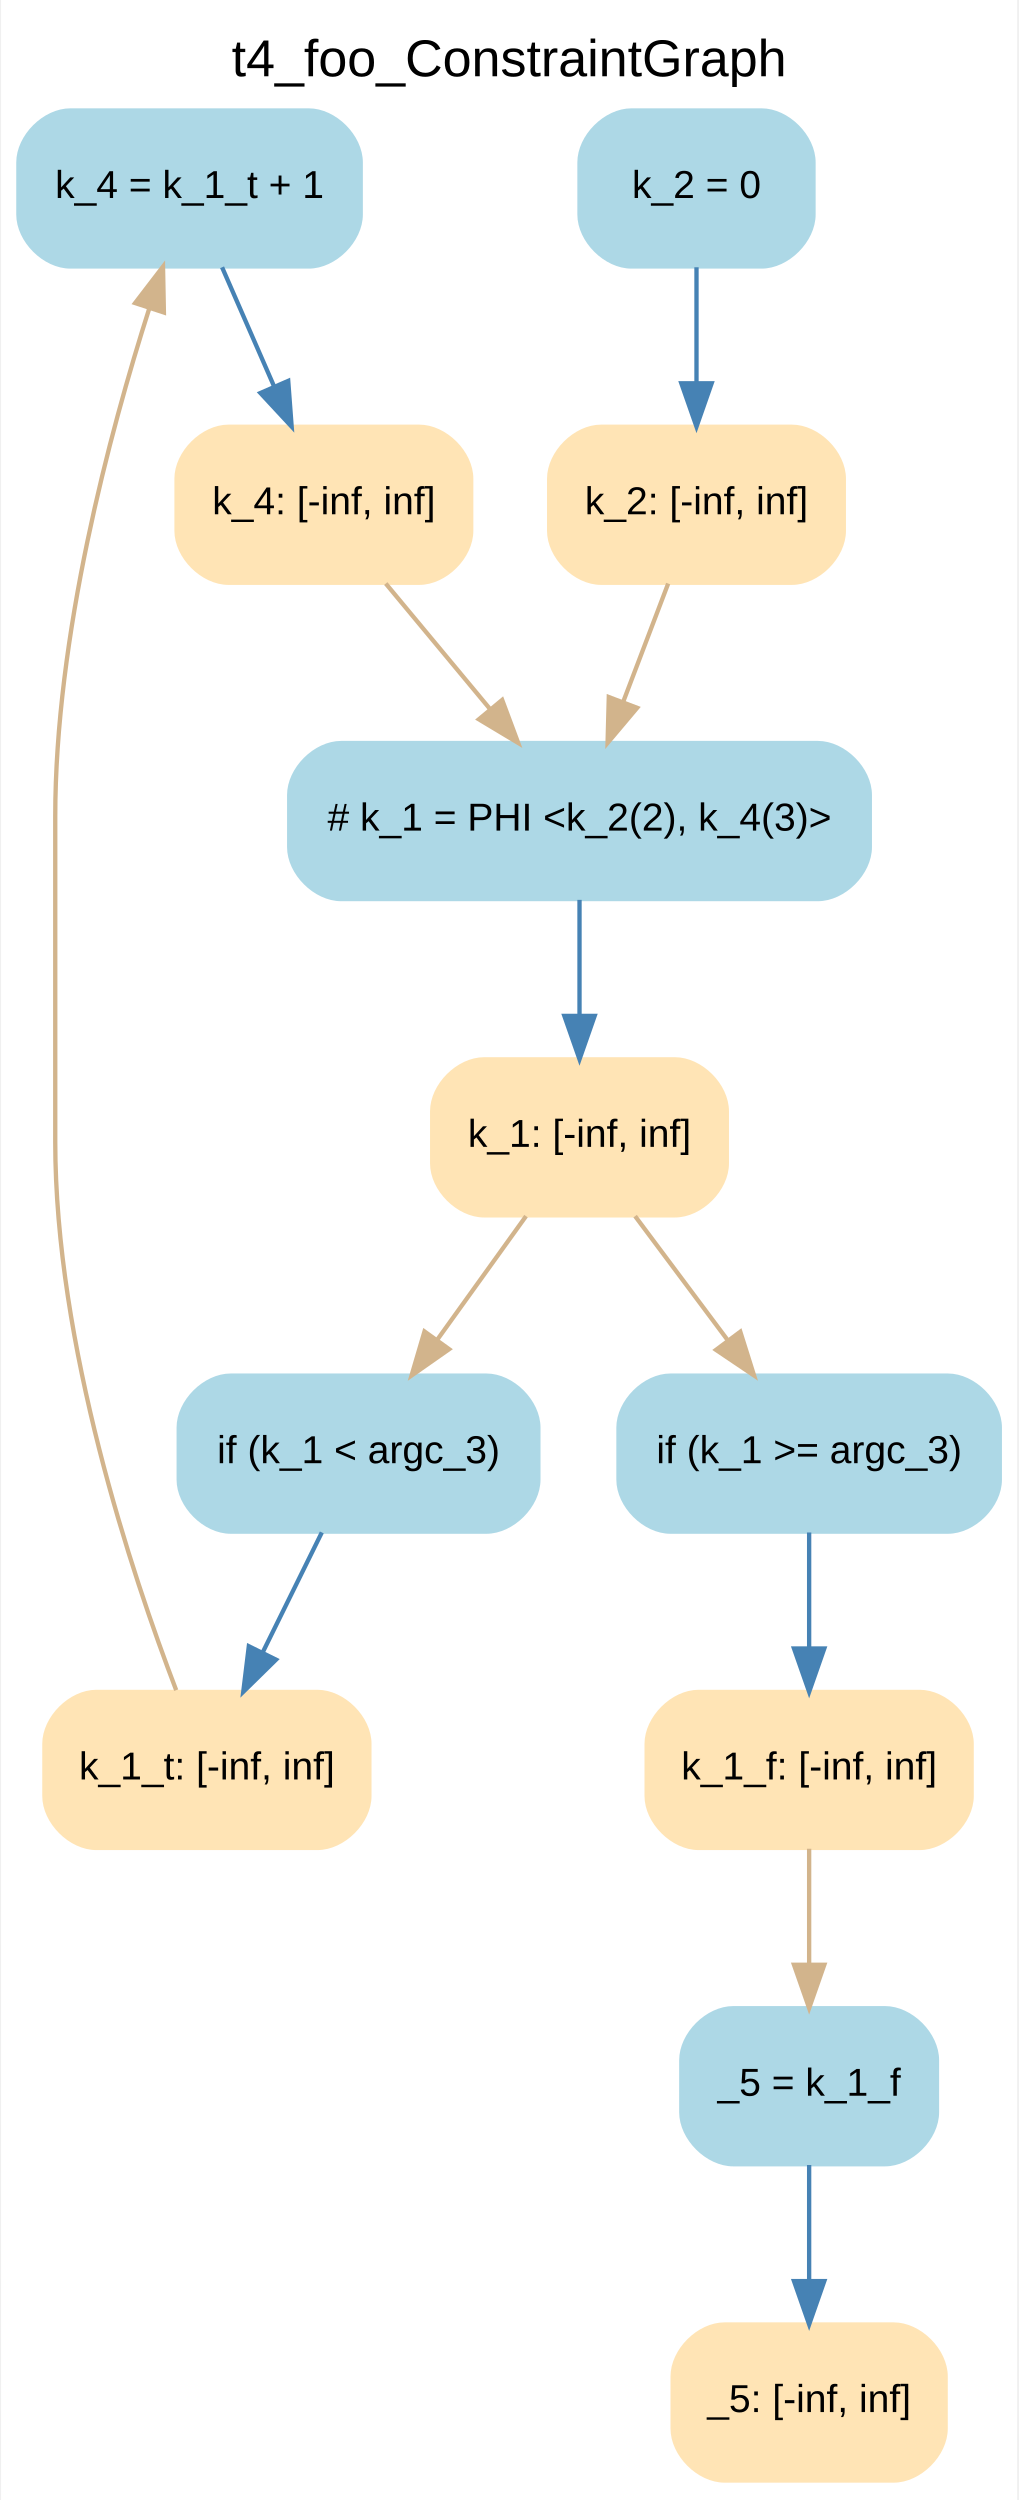
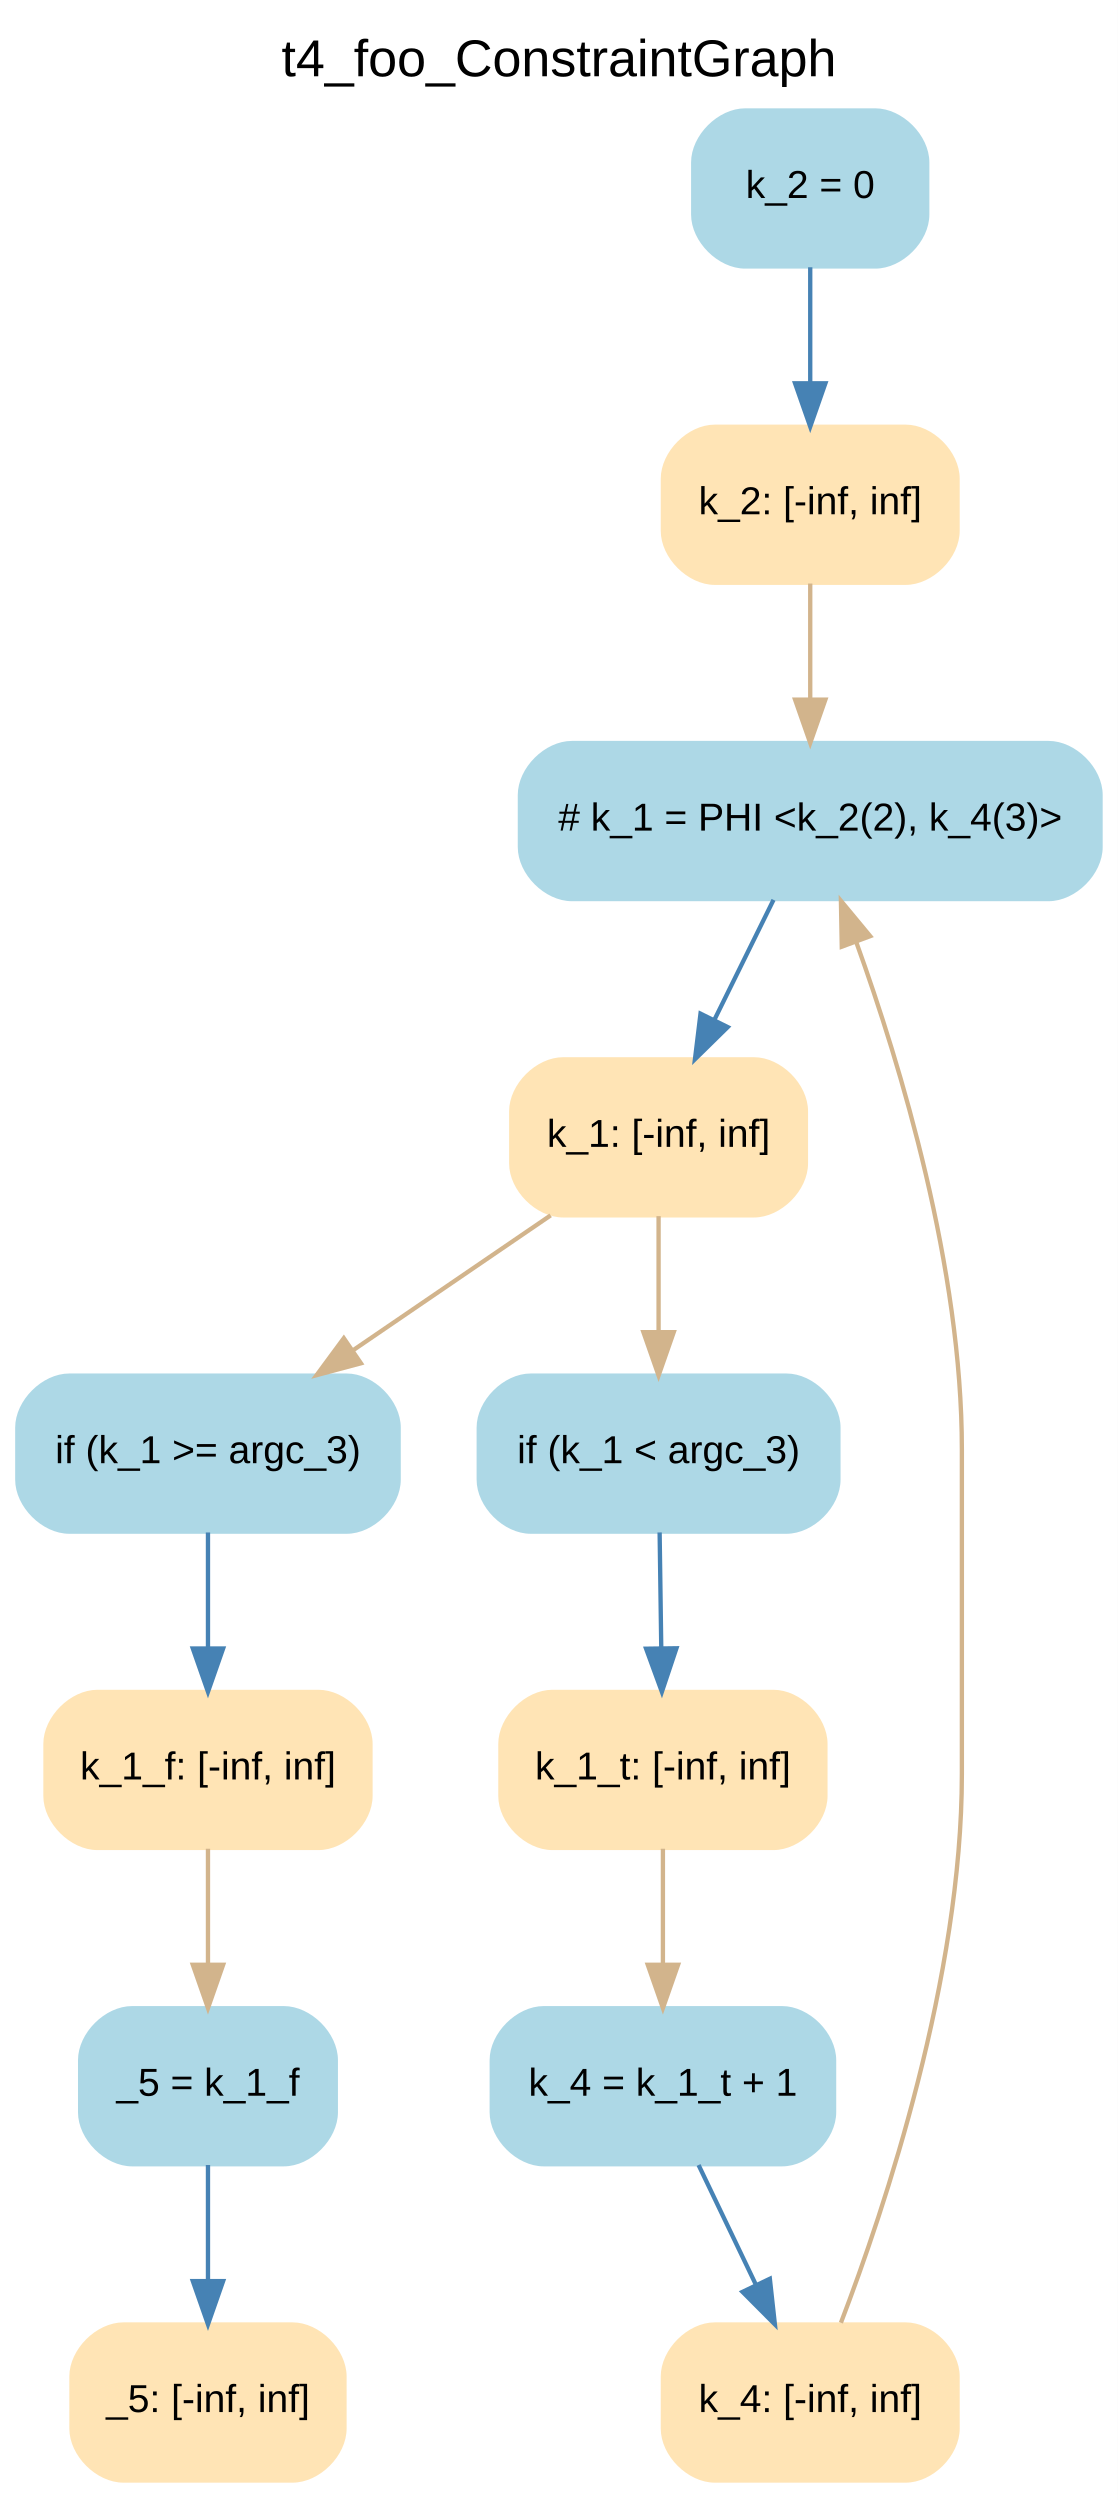
- <svg xmlns="http://www.w3.org/2000/svg" width="235pt" height="577pt" viewBox="0.00 0.00 234.50 577.00">
+ <svg xmlns="http://www.w3.org/2000/svg" width="258pt" height="577pt" viewBox="0.00 0.00 258.00 577.00">
  <g id="graph0" class="graph" transform="scale(1 1) rotate(0) translate(4 573)">
-     <polygon fill="white" stroke="none" points="-4,4 -4,-573 230.5,-573 230.5,4 -4,4" />
-     <text text-anchor="middle" x="113.25" y="-555.4" font-family="Arial" font-size="12.00">t4_foo_ConstraintGraph</text>
+     <polygon fill="white" stroke="none" points="-4,4 -4,-573 254,-573 254,4 -4,4" />
+     <text text-anchor="middle" x="125" y="-555.4" font-family="Arial" font-size="12.00">t4_foo_ConstraintGraph</text>
    <g id="node1" class="node">
-       <path fill="lightblue" stroke="lightblue" d="M12,-511.5C12,-511.5 67,-511.5 67,-511.5 73,-511.5 79,-517.5 79,-523.5 79,-523.5 79,-535.5 79,-535.5 79,-541.5 73,-547.5 67,-547.5 67,-547.5 12,-547.5 12,-547.5 6,-547.5 0,-541.5 0,-535.5 0,-535.5 0,-523.5 0,-523.5 0,-517.5 6,-511.5 12,-511.5" />
-       <text text-anchor="middle" x="39.5" y="-527.3" font-family="Arial" font-size="9.00">k_4 = k_1_t + 1</text>
+       <path fill="lightblue" stroke="lightblue" d="M128,-365.5C128,-365.5 238,-365.5 238,-365.5 244,-365.5 250,-371.5 250,-377.5 250,-377.5 250,-389.5 250,-389.5 250,-395.5 244,-401.5 238,-401.5 238,-401.5 128,-401.5 128,-401.5 122,-401.5 116,-395.5 116,-389.5 116,-389.5 116,-377.5 116,-377.5 116,-371.5 122,-365.5 128,-365.5" />
+       <text text-anchor="middle" x="183" y="-381.3" font-family="Arial" font-size="9.00"># k_1 = PHI &lt;k_2(2), k_4(3)&gt;</text>
    </g>
    <g id="node2" class="node">
-       <path fill="moccasin" stroke="moccasin" d="M48.5,-438.5C48.5,-438.5 92.5,-438.5 92.5,-438.5 98.5,-438.5 104.5,-444.5 104.5,-450.5 104.5,-450.5 104.5,-462.5 104.5,-462.5 104.5,-468.5 98.5,-474.5 92.5,-474.5 92.5,-474.5 48.5,-474.5 48.5,-474.5 42.5,-474.5 36.5,-468.5 36.5,-462.5 36.5,-462.5 36.5,-450.5 36.5,-450.5 36.5,-444.5 42.5,-438.5 48.5,-438.5" />
-       <text text-anchor="middle" x="70.5" y="-454.3" font-family="Arial" font-size="9.00">k_4: [-inf, inf]</text>
+       <path fill="moccasin" stroke="moccasin" d="M126,-292.5C126,-292.5 170,-292.5 170,-292.5 176,-292.5 182,-298.5 182,-304.5 182,-304.5 182,-316.5 182,-316.5 182,-322.5 176,-328.5 170,-328.5 170,-328.5 126,-328.5 126,-328.5 120,-328.5 114,-322.5 114,-316.5 114,-316.5 114,-304.5 114,-304.5 114,-298.5 120,-292.5 126,-292.5" />
+       <text text-anchor="middle" x="148" y="-308.3" font-family="Arial" font-size="9.00">k_1: [-inf, inf]</text>
    </g>
    <g id="edge1" class="edge">
-       <path fill="none" stroke="steelblue" d="M47.004,-511.313C50.584,-503.115 54.946,-493.123 58.936,-483.985" />
-       <polygon fill="steelblue" stroke="steelblue" points="62.271,-485.094 63.065,-474.529 55.856,-482.293 62.271,-485.094" />
+       <path fill="none" stroke="steelblue" d="M174.527,-365.313C170.443,-357.028 165.456,-346.91 160.912,-337.693" />
+       <polygon fill="steelblue" stroke="steelblue" points="163.955,-335.951 156.395,-328.529 157.677,-339.046 163.955,-335.951" />
+     </g>
+     <g id="node3" class="node">
+       <path fill="lightblue" stroke="lightblue" d="M12,-219.5C12,-219.5 76,-219.5 76,-219.5 82,-219.5 88,-225.5 88,-231.5 88,-231.5 88,-243.5 88,-243.5 88,-249.5 82,-255.5 76,-255.5 76,-255.5 12,-255.5 12,-255.5 6,-255.5 0,-249.5 0,-243.5 0,-243.5 0,-231.5 0,-231.5 0,-225.5 6,-219.5 12,-219.5" />
+       <text text-anchor="middle" x="44" y="-235.3" font-family="Arial" font-size="9.00">if (k_1 &gt;= argc_3)</text>
+     </g>
+     <g id="edge11" class="edge">
+       <path fill="none" stroke="tan" d="M123.089,-292.494C109.426,-283.166 92.3,-271.474 77.482,-261.358" />
+       <polygon fill="tan" stroke="tan" points="79.3,-258.361 69.068,-255.614 75.353,-264.143 79.3,-258.361" />
+     </g>
+     <g id="node11" class="node">
+       <path fill="lightblue" stroke="lightblue" d="M118.5,-219.5C118.5,-219.5 177.5,-219.5 177.5,-219.5 183.5,-219.5 189.5,-225.5 189.5,-231.5 189.5,-231.5 189.5,-243.5 189.5,-243.5 189.5,-249.5 183.5,-255.5 177.5,-255.5 177.5,-255.5 118.5,-255.5 118.5,-255.5 112.5,-255.5 106.5,-249.5 106.5,-243.5 106.5,-243.5 106.5,-231.5 106.5,-231.5 106.5,-225.5 112.5,-219.5 118.5,-219.5" />
+       <text text-anchor="middle" x="148" y="-235.3" font-family="Arial" font-size="9.00">if (k_1 &lt; argc_3)</text>
+     </g>
+     <g id="edge12" class="edge">
+       <path fill="none" stroke="tan" d="M148,-292.313C148,-284.289 148,-274.547 148,-265.569" />
+       <polygon fill="tan" stroke="tan" points="151.5,-265.529 148,-255.529 144.5,-265.529 151.5,-265.529" />
+     </g>
+     <g id="node4" class="node">
+       <path fill="moccasin" stroke="moccasin" d="M18.5,-146.5C18.5,-146.5 69.5,-146.5 69.5,-146.5 75.5,-146.5 81.5,-152.5 81.5,-158.5 81.5,-158.5 81.5,-170.5 81.5,-170.5 81.5,-176.5 75.5,-182.5 69.5,-182.5 69.5,-182.5 18.5,-182.5 18.5,-182.5 12.5,-182.5 6.5,-176.5 6.5,-170.5 6.5,-170.5 6.5,-158.5 6.5,-158.5 6.5,-152.5 12.5,-146.5 18.5,-146.5" />
+       <text text-anchor="middle" x="44" y="-162.3" font-family="Arial" font-size="9.00">k_1_f: [-inf, inf]</text>
+     </g>
+     <g id="edge2" class="edge">
+       <path fill="none" stroke="steelblue" d="M44,-219.313C44,-211.289 44,-201.547 44,-192.569" />
+       <polygon fill="steelblue" stroke="steelblue" points="47.5,-192.529 44,-182.529 40.5,-192.529 47.5,-192.529" />
+     </g>
+     <g id="node9" class="node">
+       <path fill="lightblue" stroke="lightblue" d="M26.5,-73.5C26.5,-73.5 61.5,-73.5 61.5,-73.5 67.5,-73.5 73.5,-79.5 73.5,-85.5 73.5,-85.5 73.5,-97.5 73.5,-97.5 73.5,-103.5 67.5,-109.5 61.5,-109.5 61.5,-109.5 26.5,-109.5 26.5,-109.5 20.5,-109.5 14.5,-103.5 14.5,-97.5 14.5,-97.5 14.5,-85.5 14.5,-85.5 14.5,-79.5 20.5,-73.5 26.5,-73.5" />
+       <text text-anchor="middle" x="44" y="-89.3" font-family="Arial" font-size="9.00">_5 = k_1_f</text>
+     </g>
+     <g id="edge10" class="edge">
+       <path fill="none" stroke="tan" d="M44,-146.313C44,-138.289 44,-128.547 44,-119.569" />
+       <polygon fill="tan" stroke="tan" points="47.5,-119.529 44,-109.529 40.5,-119.529 47.5,-119.529" />
    </g>
    <g id="node5" class="node">
-       <path fill="lightblue" stroke="lightblue" d="M74.5,-365.5C74.5,-365.5 184.5,-365.5 184.5,-365.5 190.5,-365.5 196.5,-371.5 196.5,-377.5 196.5,-377.5 196.5,-389.5 196.5,-389.5 196.5,-395.5 190.5,-401.5 184.5,-401.5 184.5,-401.5 74.5,-401.5 74.5,-401.5 68.5,-401.5 62.5,-395.5 62.5,-389.5 62.5,-389.5 62.5,-377.5 62.5,-377.5 62.5,-371.5 68.5,-365.5 74.5,-365.5" />
-       <text text-anchor="middle" x="129.5" y="-381.3" font-family="Arial" font-size="9.00"># k_1 = PHI &lt;k_2(2), k_4(3)&gt;</text>
-     </g>
-     <g id="edge12" class="edge">
-       <path fill="none" stroke="tan" d="M84.782,-438.313C92.029,-429.592 100.964,-418.84 108.936,-409.246" />
-       <polygon fill="tan" stroke="tan" points="111.65,-411.457 115.349,-401.529 106.266,-406.983 111.65,-411.457" />
-     </g>
-     <g id="node3" class="node">
-       <path fill="lightblue" stroke="lightblue" d="M165,-73.5C165,-73.5 200,-73.5 200,-73.5 206,-73.5 212,-79.5 212,-85.5 212,-85.5 212,-97.5 212,-97.5 212,-103.5 206,-109.5 200,-109.5 200,-109.5 165,-109.5 165,-109.5 159,-109.5 153,-103.5 153,-97.5 153,-97.5 153,-85.5 153,-85.5 153,-79.5 159,-73.5 165,-73.5" />
-       <text text-anchor="middle" x="182.5" y="-89.3" font-family="Arial" font-size="9.00">_5 = k_1_f</text>
-     </g>
-     <g id="node4" class="node">
-       <path fill="moccasin" stroke="moccasin" d="M163,-0.5C163,-0.5 202,-0.5 202,-0.5 208,-0.5 214,-6.5 214,-12.5 214,-12.5 214,-24.5 214,-24.5 214,-30.5 208,-36.5 202,-36.5 202,-36.5 163,-36.5 163,-36.5 157,-36.5 151,-30.5 151,-24.5 151,-24.5 151,-12.5 151,-12.5 151,-6.5 157,-0.5 163,-0.5" />
-       <text text-anchor="middle" x="182.5" y="-16.3" font-family="Arial" font-size="9.00">_5: [-inf, inf]</text>
-     </g>
-     <g id="edge2" class="edge">
-       <path fill="none" stroke="steelblue" d="M182.5,-73.313C182.5,-65.29 182.5,-55.547 182.5,-46.569" />
-       <polygon fill="steelblue" stroke="steelblue" points="186,-46.529 182.5,-36.529 179,-46.529 186,-46.529" />
+       <path fill="lightblue" stroke="lightblue" d="M168,-511.5C168,-511.5 198,-511.5 198,-511.5 204,-511.5 210,-517.5 210,-523.5 210,-523.5 210,-535.5 210,-535.5 210,-541.5 204,-547.5 198,-547.5 198,-547.5 168,-547.5 168,-547.5 162,-547.5 156,-541.5 156,-535.5 156,-535.5 156,-523.5 156,-523.5 156,-517.5 162,-511.5 168,-511.5" />
+       <text text-anchor="middle" x="183" y="-527.3" font-family="Arial" font-size="9.00">k_2 = 0</text>
    </g>
    <g id="node6" class="node">
-       <path fill="moccasin" stroke="moccasin" d="M107.5,-292.5C107.5,-292.5 151.5,-292.5 151.5,-292.5 157.5,-292.5 163.5,-298.5 163.5,-304.5 163.5,-304.5 163.5,-316.5 163.5,-316.5 163.5,-322.5 157.5,-328.5 151.5,-328.5 151.5,-328.5 107.5,-328.5 107.5,-328.5 101.5,-328.5 95.5,-322.5 95.5,-316.5 95.5,-316.5 95.5,-304.5 95.5,-304.5 95.5,-298.5 101.5,-292.5 107.5,-292.5" />
-       <text text-anchor="middle" x="129.5" y="-308.3" font-family="Arial" font-size="9.00">k_1: [-inf, inf]</text>
+       <path fill="moccasin" stroke="moccasin" d="M161,-438.5C161,-438.5 205,-438.5 205,-438.5 211,-438.5 217,-444.5 217,-450.5 217,-450.5 217,-462.5 217,-462.5 217,-468.5 211,-474.5 205,-474.5 205,-474.5 161,-474.5 161,-474.5 155,-474.5 149,-468.5 149,-462.5 149,-462.5 149,-450.5 149,-450.5 149,-444.5 155,-438.5 161,-438.5" />
+       <text text-anchor="middle" x="183" y="-454.3" font-family="Arial" font-size="9.00">k_2: [-inf, inf]</text>
    </g>
    <g id="edge3" class="edge">
-       <path fill="none" stroke="steelblue" d="M129.5,-365.313C129.5,-357.289 129.5,-347.547 129.5,-338.569" />
-       <polygon fill="steelblue" stroke="steelblue" points="133,-338.529 129.5,-328.529 126,-338.529 133,-338.529" />
+       <path fill="none" stroke="steelblue" d="M183,-511.313C183,-503.289 183,-493.547 183,-484.569" />
+       <polygon fill="steelblue" stroke="steelblue" points="186.5,-484.529 183,-474.529 179.5,-484.529 186.5,-484.529" />
+     </g>
+     <g id="edge7" class="edge">
+       <path fill="none" stroke="tan" d="M183,-438.313C183,-430.289 183,-420.547 183,-411.569" />
+       <polygon fill="tan" stroke="tan" points="186.5,-411.529 183,-401.529 179.5,-411.529 186.5,-411.529" />
    </g>
    <g id="node7" class="node">
-       <path fill="lightblue" stroke="lightblue" d="M49,-219.5C49,-219.5 108,-219.5 108,-219.5 114,-219.5 120,-225.5 120,-231.5 120,-231.5 120,-243.5 120,-243.5 120,-249.5 114,-255.5 108,-255.5 108,-255.5 49,-255.5 49,-255.5 43,-255.5 37,-249.5 37,-243.5 37,-243.5 37,-231.5 37,-231.5 37,-225.5 43,-219.5 49,-219.5" />
-       <text text-anchor="middle" x="78.5" y="-235.3" font-family="Arial" font-size="9.00">if (k_1 &lt; argc_3)</text>
-     </g>
-     <g id="edge10" class="edge">
-       <path fill="none" stroke="tan" d="M117.154,-292.313C111.015,-283.766 103.475,-273.269 96.69,-263.823" />
-       <polygon fill="tan" stroke="tan" points="99.409,-261.609 90.732,-255.529 93.723,-265.693 99.409,-261.609" />
-     </g>
-     <g id="node9" class="node">
-       <path fill="lightblue" stroke="lightblue" d="M150.5,-219.5C150.5,-219.5 214.5,-219.5 214.5,-219.5 220.5,-219.5 226.5,-225.5 226.5,-231.5 226.5,-231.5 226.5,-243.5 226.5,-243.5 226.5,-249.5 220.5,-255.5 214.5,-255.5 214.5,-255.5 150.5,-255.5 150.5,-255.5 144.5,-255.5 138.5,-249.5 138.5,-243.5 138.5,-243.5 138.5,-231.5 138.5,-231.5 138.5,-225.5 144.5,-219.5 150.5,-219.5" />
-       <text text-anchor="middle" x="182.5" y="-235.3" font-family="Arial" font-size="9.00">if (k_1 &gt;= argc_3)</text>
-     </g>
-     <g id="edge11" class="edge">
-       <path fill="none" stroke="tan" d="M142.33,-292.313C148.71,-283.766 156.545,-273.269 163.597,-263.823" />
-       <polygon fill="tan" stroke="tan" points="166.611,-265.636 169.788,-255.529 161.002,-261.449 166.611,-265.636" />
+       <path fill="lightblue" stroke="lightblue" d="M121.5,-73.5C121.5,-73.5 176.5,-73.5 176.5,-73.5 182.5,-73.5 188.5,-79.5 188.5,-85.5 188.5,-85.5 188.5,-97.5 188.5,-97.5 188.5,-103.5 182.5,-109.5 176.5,-109.5 176.5,-109.5 121.5,-109.5 121.5,-109.5 115.5,-109.5 109.5,-103.5 109.5,-97.5 109.5,-97.5 109.5,-85.5 109.5,-85.5 109.5,-79.5 115.5,-73.5 121.5,-73.5" />
+       <text text-anchor="middle" x="149" y="-89.3" font-family="Arial" font-size="9.00">k_4 = k_1_t + 1</text>
    </g>
    <g id="node8" class="node">
-       <path fill="moccasin" stroke="moccasin" d="M18,-146.5C18,-146.5 69,-146.5 69,-146.5 75,-146.5 81,-152.5 81,-158.5 81,-158.5 81,-170.5 81,-170.5 81,-176.5 75,-182.5 69,-182.5 69,-182.5 18,-182.5 18,-182.5 12,-182.5 6,-176.5 6,-170.5 6,-170.5 6,-158.5 6,-158.5 6,-152.5 12,-146.5 18,-146.5" />
-       <text text-anchor="middle" x="43.5" y="-162.3" font-family="Arial" font-size="9.00">k_1_t: [-inf, inf]</text>
+       <path fill="moccasin" stroke="moccasin" d="M161,-0.5C161,-0.5 205,-0.5 205,-0.5 211,-0.5 217,-6.5 217,-12.5 217,-12.5 217,-24.5 217,-24.5 217,-30.5 211,-36.5 205,-36.5 205,-36.5 161,-36.5 161,-36.5 155,-36.5 149,-30.5 149,-24.5 149,-24.5 149,-12.5 149,-12.5 149,-6.5 155,-0.5 161,-0.5" />
+       <text text-anchor="middle" x="183" y="-16.3" font-family="Arial" font-size="9.00">k_4: [-inf, inf]</text>
    </g>
    <g id="edge4" class="edge">
-       <path fill="none" stroke="steelblue" d="M70.028,-219.313C65.943,-211.028 60.956,-200.91 56.412,-191.693" />
-       <polygon fill="steelblue" stroke="steelblue" points="59.455,-189.951 51.895,-182.529 53.177,-193.046 59.455,-189.951" />
+       <path fill="none" stroke="steelblue" d="M157.23,-73.313C161.198,-65.028 166.043,-54.91 170.457,-45.693" />
+       <polygon fill="steelblue" stroke="steelblue" points="173.683,-47.06 174.845,-36.529 167.37,-44.036 173.683,-47.06" />
+     </g>
+     <g id="edge9" class="edge">
+       <path fill="none" stroke="tan" d="M190.083,-36.903C200.31,-63.647 218,-116.675 218,-163.5 218,-238.5 218,-238.5 218,-238.5 218,-280.203 203.968,-326.827 193.673,-355.421" />
+       <polygon fill="tan" stroke="tan" points="190.28,-354.504 190.083,-365.097 196.843,-356.939 190.28,-354.504" />
+     </g>
+     <g id="node10" class="node">
+       <path fill="moccasin" stroke="moccasin" d="M24.5,-0.5C24.5,-0.5 63.5,-0.5 63.5,-0.5 69.5,-0.5 75.5,-6.5 75.5,-12.5 75.5,-12.5 75.5,-24.5 75.5,-24.5 75.5,-30.5 69.5,-36.5 63.5,-36.5 63.5,-36.5 24.5,-36.5 24.5,-36.5 18.5,-36.5 12.5,-30.5 12.5,-24.5 12.5,-24.5 12.5,-12.5 12.5,-12.5 12.5,-6.5 18.5,-0.5 24.5,-0.5" />
+       <text text-anchor="middle" x="44" y="-16.3" font-family="Arial" font-size="9.00">_5: [-inf, inf]</text>
+     </g>
+     <g id="edge5" class="edge">
+       <path fill="none" stroke="steelblue" d="M44,-73.313C44,-65.29 44,-55.547 44,-46.569" />
+       <polygon fill="steelblue" stroke="steelblue" points="47.5,-46.529 44,-36.529 40.5,-46.529 47.5,-46.529" />
+     </g>
+     <g id="node12" class="node">
+       <path fill="moccasin" stroke="moccasin" d="M123.5,-146.5C123.5,-146.5 174.5,-146.5 174.5,-146.5 180.5,-146.5 186.5,-152.5 186.5,-158.5 186.5,-158.5 186.5,-170.5 186.5,-170.5 186.5,-176.5 180.5,-182.5 174.5,-182.5 174.5,-182.5 123.5,-182.5 123.5,-182.5 117.5,-182.5 111.5,-176.5 111.5,-170.5 111.5,-170.5 111.5,-158.5 111.5,-158.5 111.5,-152.5 117.5,-146.5 123.5,-146.5" />
+       <text text-anchor="middle" x="149" y="-162.3" font-family="Arial" font-size="9.00">k_1_t: [-inf, inf]</text>
+     </g>
+     <g id="edge6" class="edge">
+       <path fill="none" stroke="steelblue" d="M148.242,-219.313C148.355,-211.289 148.492,-201.547 148.619,-192.569" />
+       <polygon fill="steelblue" stroke="steelblue" points="152.119,-192.577 148.76,-182.529 145.12,-192.479 152.119,-192.577" />
    </g>
    <g id="edge8" class="edge">
-       <path fill="none" stroke="tan" d="M36.417,-182.903C26.19,-209.647 8.5,-262.675 8.5,-309.5 8.5,-384.5 8.5,-384.5 8.5,-384.5 8.5,-426.18 21.065,-473.156 30.196,-501.79" />
-       <polygon fill="tan" stroke="tan" points="26.929,-503.058 33.375,-511.466 33.579,-500.873 26.929,-503.058" />
-     </g>
-     <g id="node10" class="node">
-       <path fill="moccasin" stroke="moccasin" d="M157,-146.5C157,-146.5 208,-146.5 208,-146.5 214,-146.5 220,-152.5 220,-158.5 220,-158.5 220,-170.5 220,-170.5 220,-176.5 214,-182.5 208,-182.5 208,-182.5 157,-182.5 157,-182.5 151,-182.5 145,-176.5 145,-170.5 145,-170.5 145,-158.5 145,-158.5 145,-152.5 151,-146.5 157,-146.5" />
-       <text text-anchor="middle" x="182.5" y="-162.3" font-family="Arial" font-size="9.00">k_1_f: [-inf, inf]</text>
-     </g>
-     <g id="edge5" class="edge">
-       <path fill="none" stroke="steelblue" d="M182.5,-219.313C182.5,-211.289 182.5,-201.547 182.5,-192.569" />
-       <polygon fill="steelblue" stroke="steelblue" points="186,-192.529 182.5,-182.529 179,-192.529 186,-192.529" />
-     </g>
-     <g id="edge7" class="edge">
-       <path fill="none" stroke="tan" d="M182.5,-146.313C182.5,-138.289 182.5,-128.547 182.5,-119.569" />
-       <polygon fill="tan" stroke="tan" points="186,-119.529 182.5,-109.529 179,-119.529 186,-119.529" />
-     </g>
-     <g id="node11" class="node">
-       <path fill="lightblue" stroke="lightblue" d="M141.5,-511.5C141.5,-511.5 171.5,-511.5 171.5,-511.5 177.5,-511.5 183.5,-517.5 183.5,-523.5 183.5,-523.5 183.5,-535.5 183.5,-535.5 183.5,-541.5 177.5,-547.5 171.5,-547.5 171.5,-547.5 141.5,-547.5 141.5,-547.5 135.5,-547.5 129.5,-541.5 129.5,-535.5 129.5,-535.5 129.5,-523.5 129.5,-523.5 129.5,-517.5 135.5,-511.5 141.5,-511.5" />
-       <text text-anchor="middle" x="156.5" y="-527.3" font-family="Arial" font-size="9.00">k_2 = 0</text>
-     </g>
-     <g id="node12" class="node">
-       <path fill="moccasin" stroke="moccasin" d="M134.5,-438.5C134.5,-438.5 178.5,-438.5 178.5,-438.5 184.5,-438.5 190.5,-444.5 190.5,-450.5 190.5,-450.5 190.5,-462.5 190.5,-462.5 190.5,-468.5 184.5,-474.5 178.5,-474.5 178.5,-474.5 134.5,-474.5 134.5,-474.5 128.5,-474.5 122.5,-468.5 122.5,-462.5 122.5,-462.5 122.5,-450.5 122.5,-450.5 122.5,-444.5 128.5,-438.5 134.5,-438.5" />
-       <text text-anchor="middle" x="156.5" y="-454.3" font-family="Arial" font-size="9.00">k_2: [-inf, inf]</text>
-     </g>
-     <g id="edge6" class="edge">
-       <path fill="none" stroke="steelblue" d="M156.5,-511.313C156.5,-503.289 156.5,-493.547 156.5,-484.569" />
-       <polygon fill="steelblue" stroke="steelblue" points="160,-484.529 156.5,-474.529 153,-484.529 160,-484.529" />
-     </g>
-     <g id="edge9" class="edge">
-       <path fill="none" stroke="tan" d="M149.964,-438.313C146.847,-430.115 143.047,-420.123 139.572,-410.985" />
-       <polygon fill="tan" stroke="tan" points="142.802,-409.632 135.976,-401.529 136.259,-412.12 142.802,-409.632" />
+       <path fill="none" stroke="tan" d="M149,-146.313C149,-138.289 149,-128.547 149,-119.569" />
+       <polygon fill="tan" stroke="tan" points="152.5,-119.529 149,-109.529 145.5,-119.529 152.5,-119.529" />
    </g>
  </g>
</svg>
